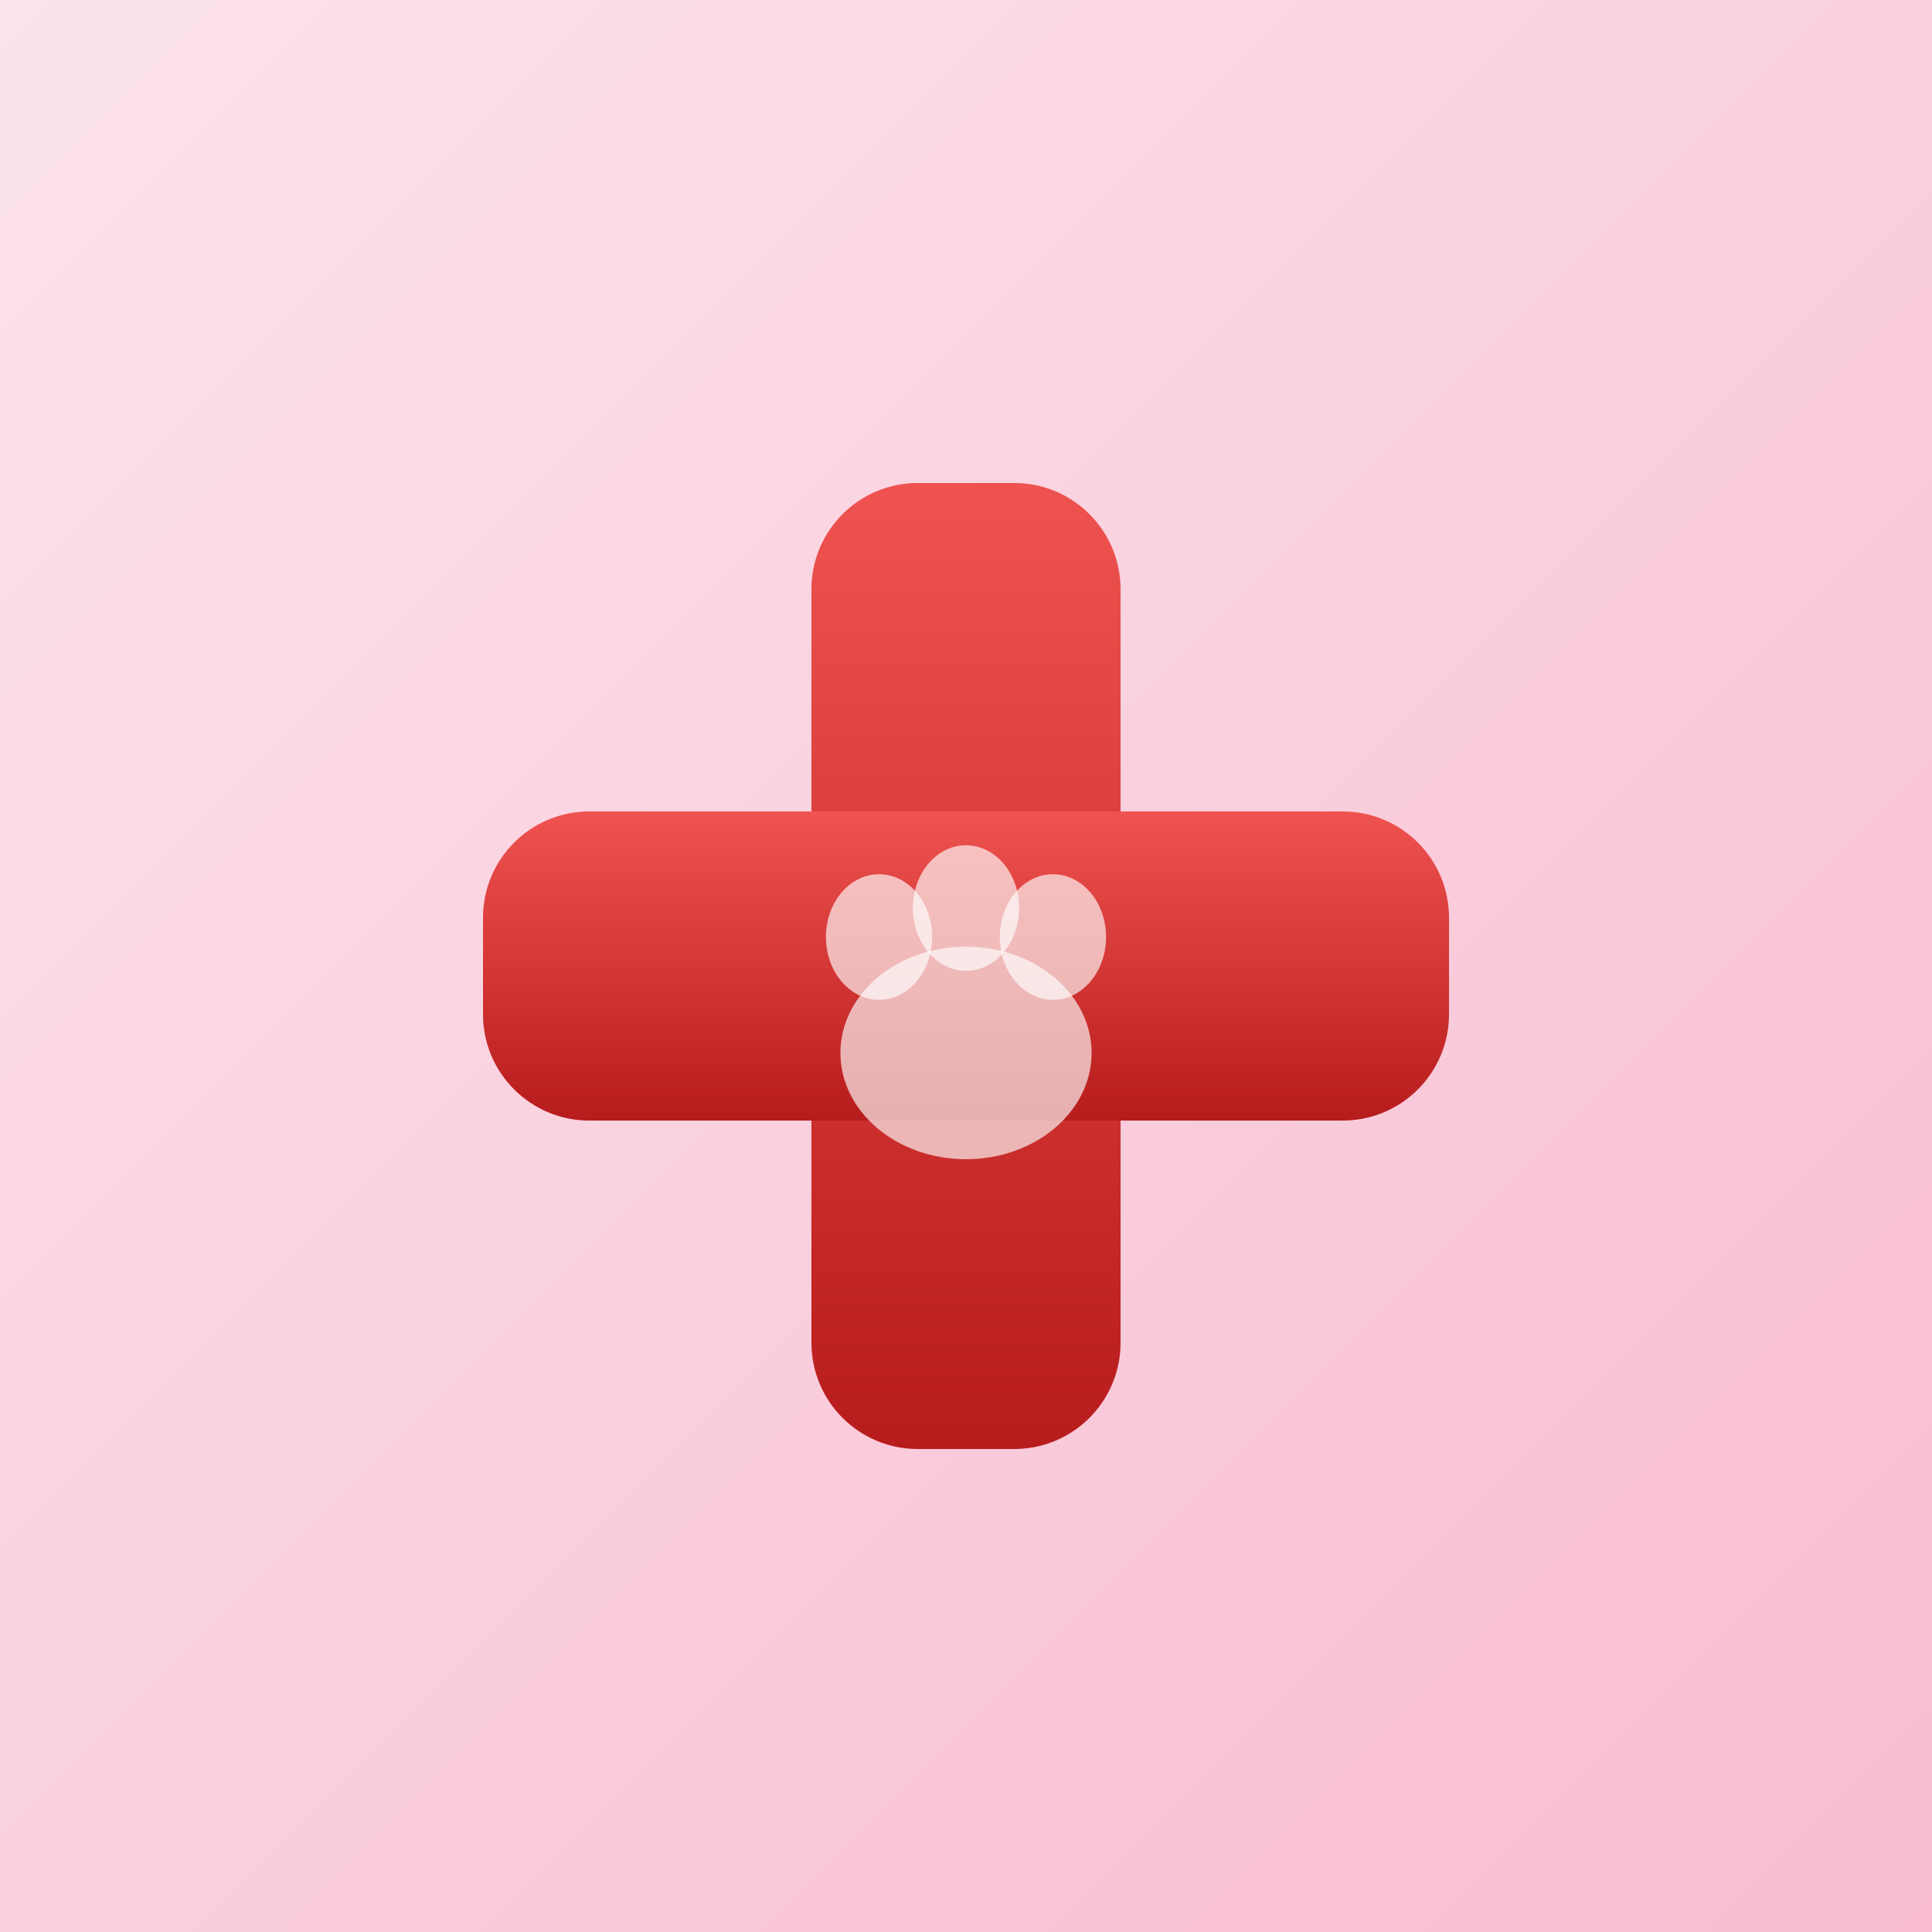
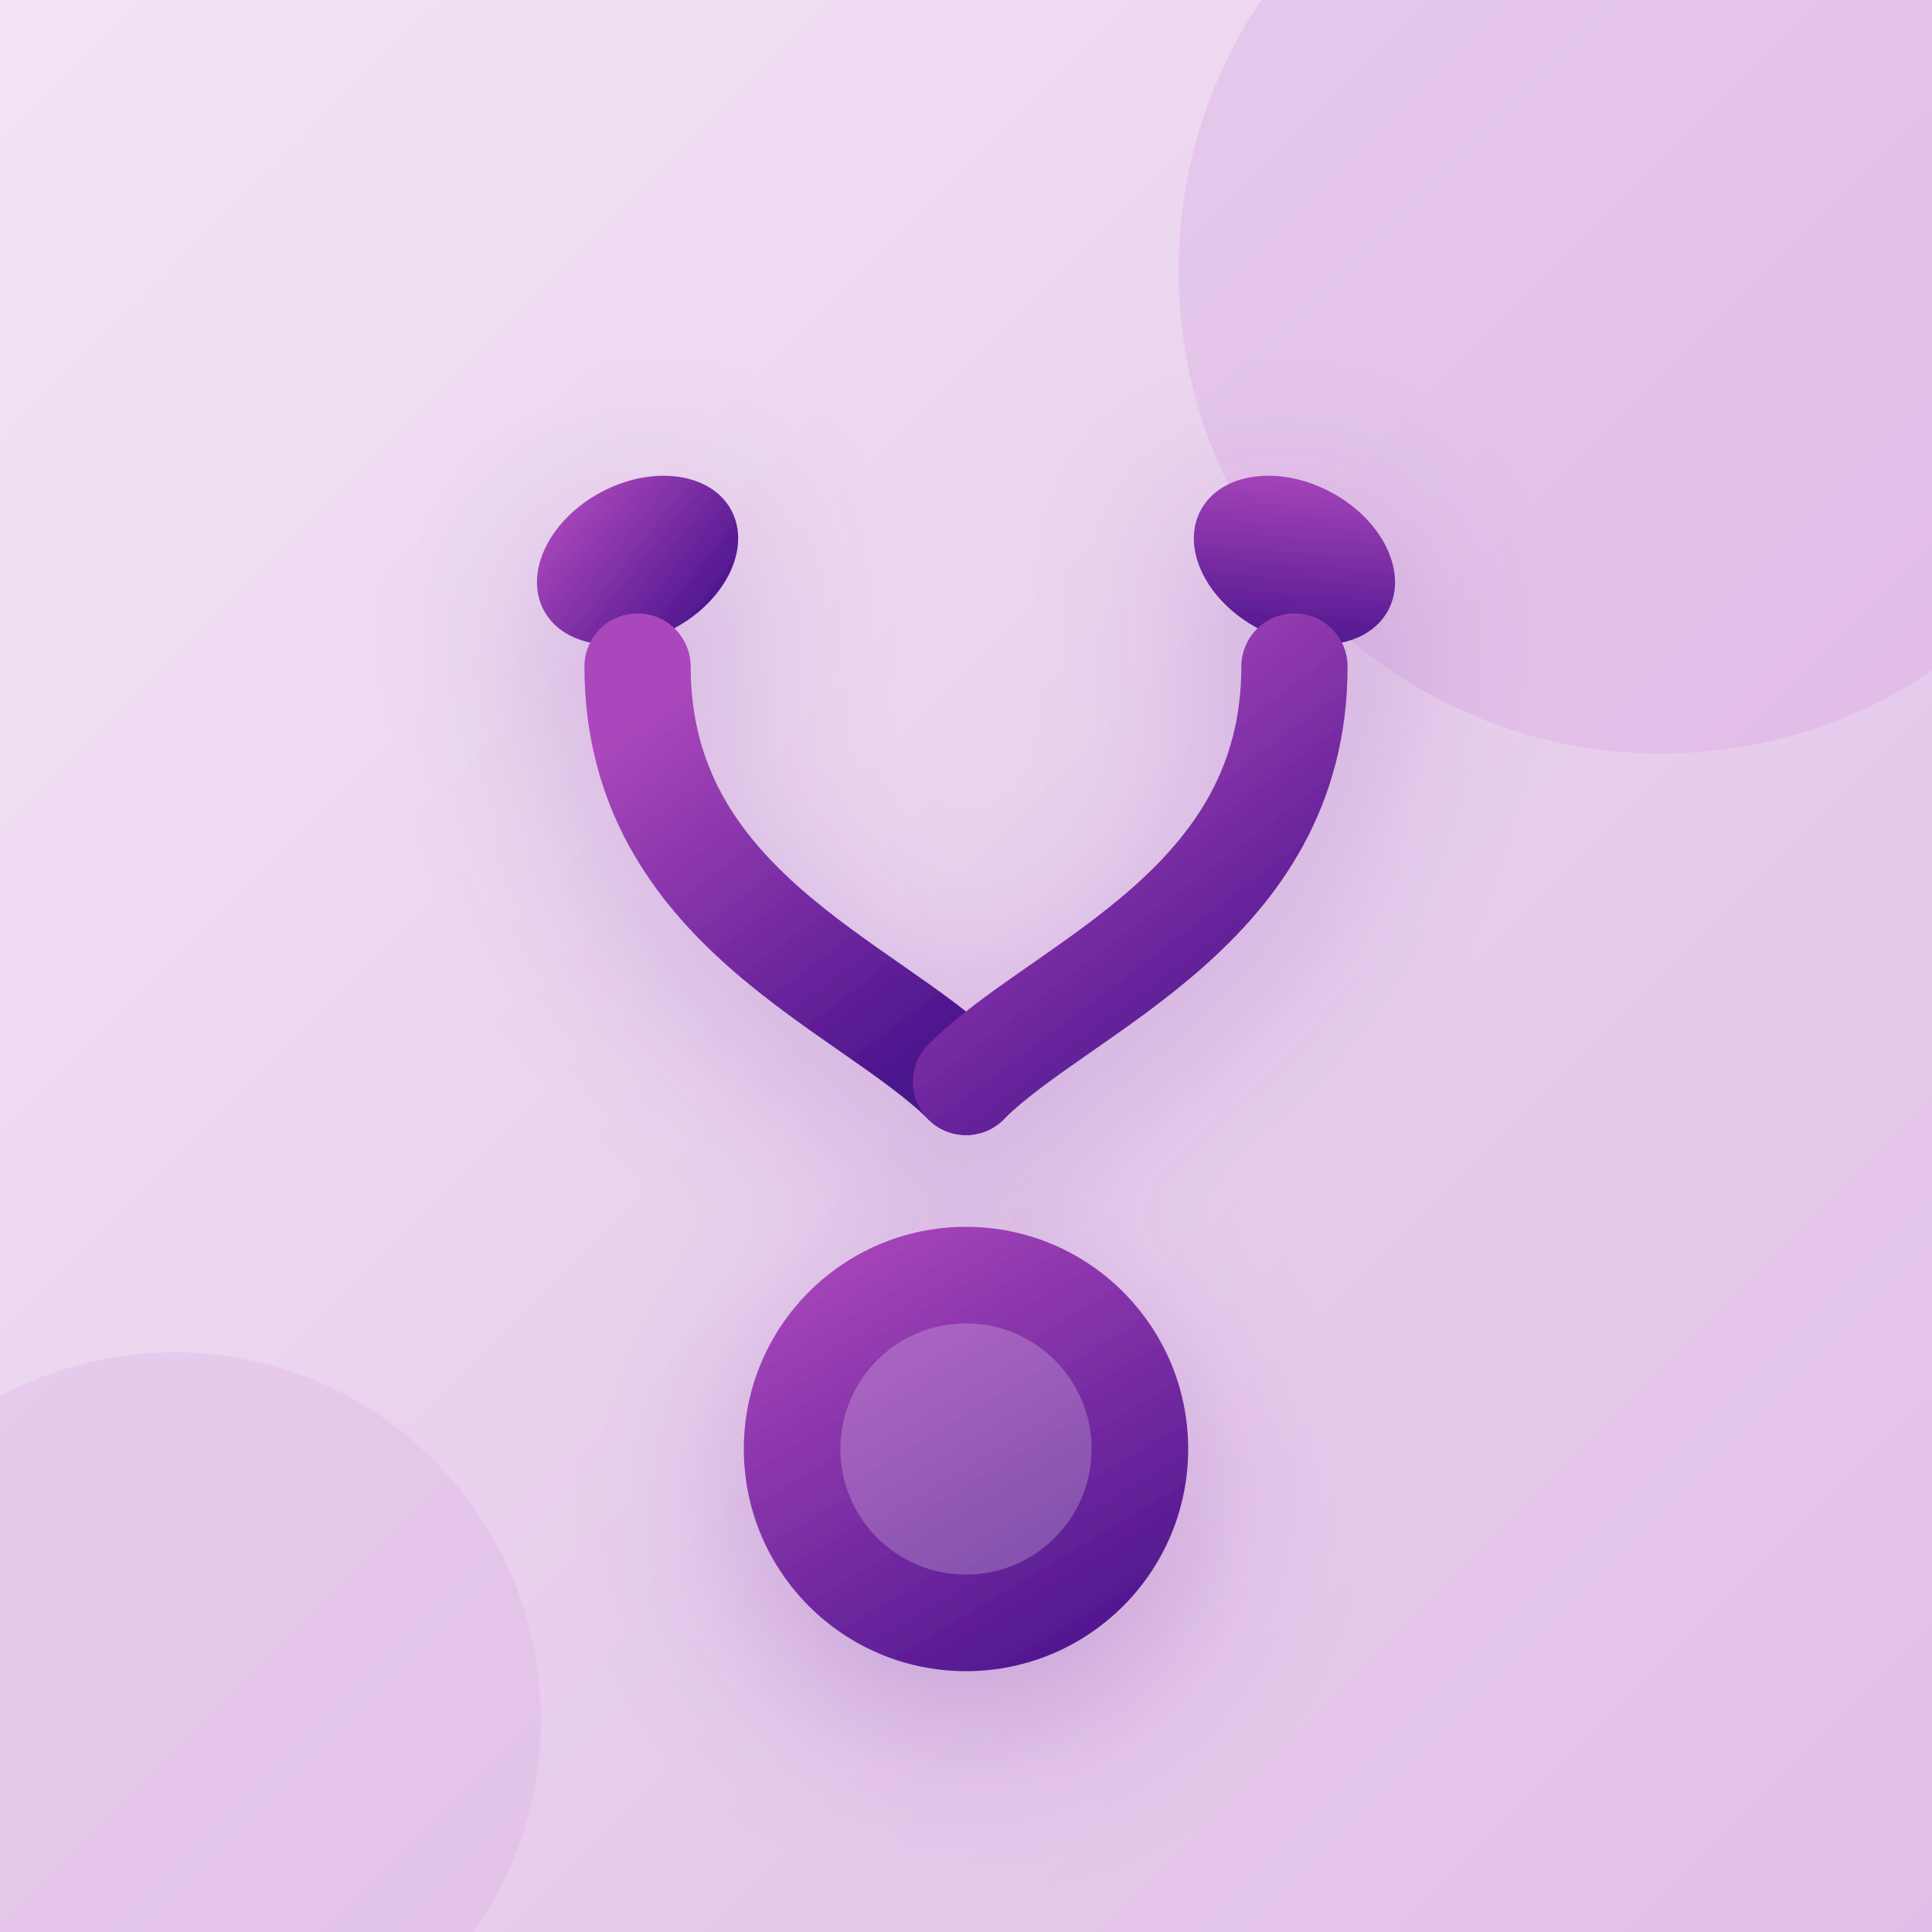
<svg xmlns="http://www.w3.org/2000/svg" viewBox="0 0 200 200">
  <defs>
-     <linearGradient id="g" x1="0" y1="0" x2="1" y2="1">
-       <stop offset="0%" stop-color="#fce4ec" />
-       <stop offset="100%" stop-color="#f8bbd0" />
+     <linearGradient id="bg" x1="0" y1="0" x2="1" y2="1">
+       <stop offset="0%" stop-color="#f3e5f5" />
+       <stop offset="100%" stop-color="#e1bee7" />
    </linearGradient>
-     <linearGradient id="c" x1="0" y1="0" x2="0" y2="1">
-       <stop offset="0%" stop-color="#ef5350" />
-       <stop offset="100%" stop-color="#b71c1c" />
+     <linearGradient id="ic" x1="0.2" y1="0" x2="0.8" y2="1">
+       <stop offset="0%" stop-color="#ab47bc" />
+       <stop offset="100%" stop-color="#4a148c" />
    </linearGradient>
+     <filter id="sh" x="-40%" y="-40%" width="180%" height="180%">
+       <feDropShadow dx="0" dy="5" stdDeviation="9" flood-color="#4a148c" flood-opacity="0.22" />
+     </filter>
  </defs>
-   <rect width="200" height="200" fill="url(#g)" />
-   <rect x="84" y="50" width="32" height="100" rx="11" fill="url(#c)" />
-   <rect x="50" y="84" width="100" height="32" rx="11" fill="url(#c)" />
-   <ellipse cx="100" cy="109" rx="13" ry="11" fill="#fff" opacity="0.65" />
-   <ellipse cx="91" cy="97" rx="5.5" ry="6.5" fill="#fff" opacity="0.65" />
-   <ellipse cx="100" cy="94" rx="5.5" ry="6.5" fill="#fff" opacity="0.65" />
-   <ellipse cx="109" cy="97" rx="5.5" ry="6.5" fill="#fff" opacity="0.65" />
+   <rect width="200" height="200" fill="url(#bg)" />
+   <circle cx="172" cy="28" r="50" fill="#ce93d8" opacity="0.24" />
+   <circle cx="18" cy="178" r="38" fill="#ce93d8" opacity="0.18" />
+   <g filter="url(#sh)">
+     <ellipse cx="66" cy="58" rx="11" ry="8" fill="url(#ic)" transform="rotate(-28 66 58)" />
+     <ellipse cx="134" cy="58" rx="11" ry="8" fill="url(#ic)" transform="rotate(28 134 58)" />
+     <path d="M66,69  C66,94 90,102 100,112" fill="none" stroke="url(#ic)" stroke-width="11" stroke-linecap="round" />
+     <path d="M134,69 C134,94 110,102 100,112" fill="none" stroke="url(#ic)" stroke-width="11" stroke-linecap="round" />
+     <line x1="100" y1="112" x2="100" y2="128" stroke="url(#ic)" stroke-width="11" stroke-linecap="round" />
+     <circle cx="100" cy="150" r="23" fill="url(#ic)" />
+     <circle cx="100" cy="150" r="13" fill="white" opacity="0.22" />
+   </g>
</svg>
